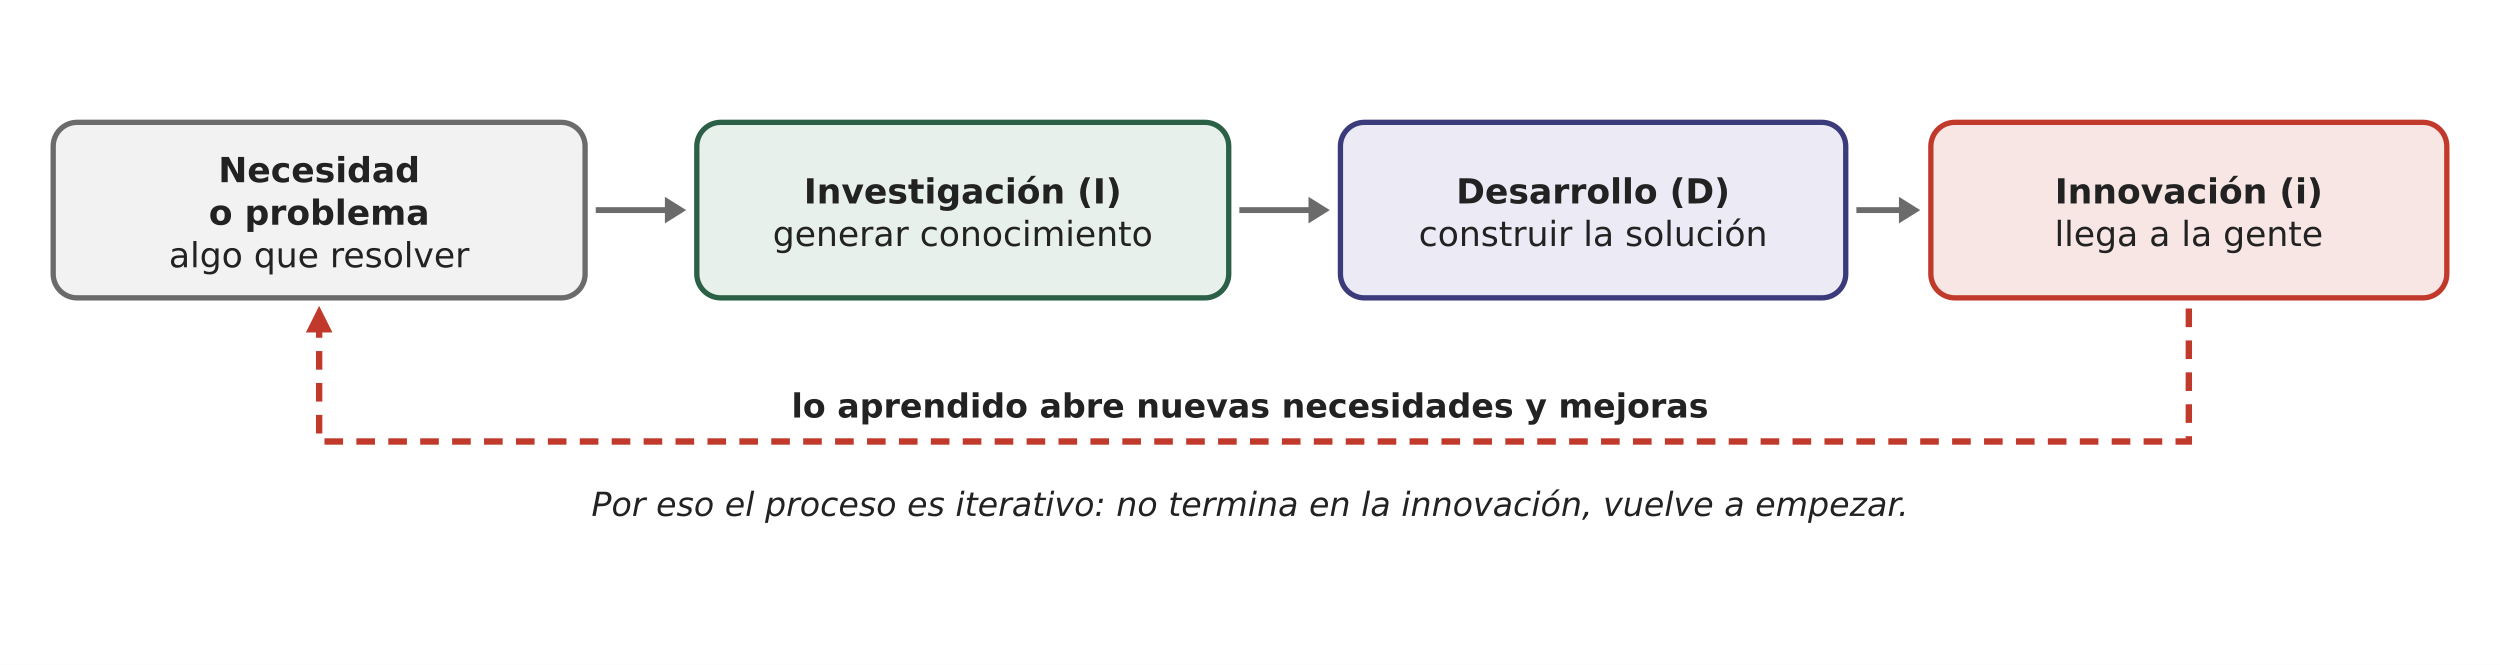
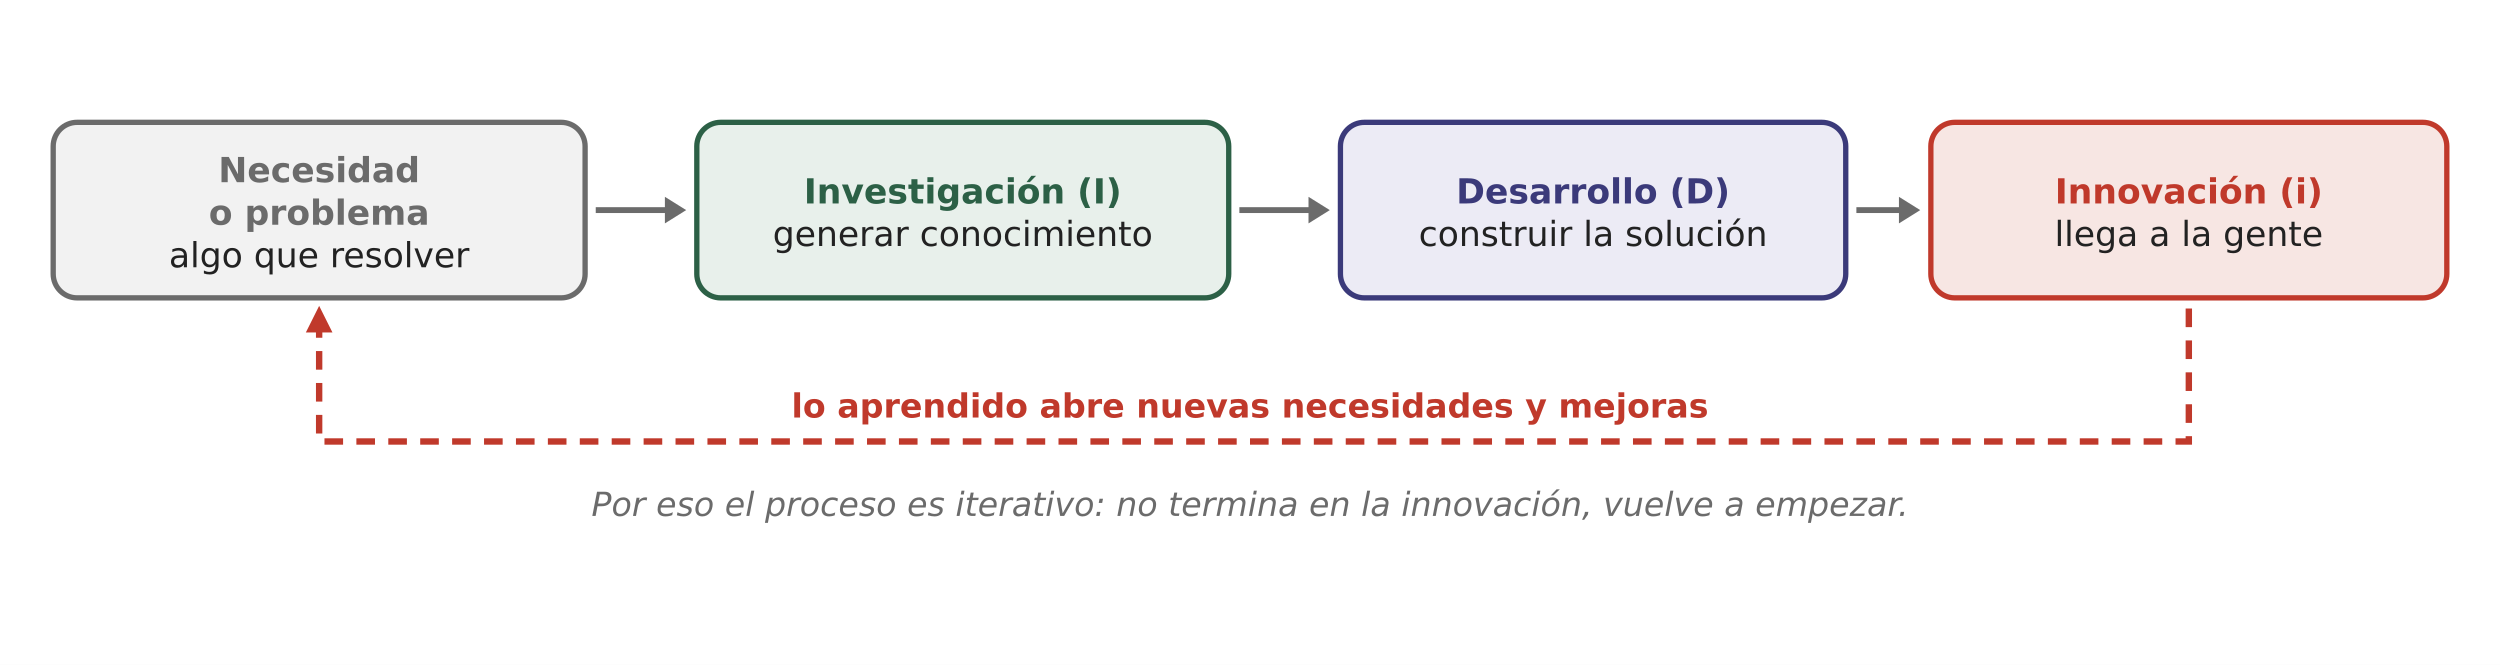
<svg xmlns="http://www.w3.org/2000/svg" viewBox="0 0 940 250" width="940" height="250" role="img" aria-label="Ciclo I+D+i: de la necesidad a la innovación, con una flecha de vuelta que indica que lo aprendido alimenta nuevas mejoras">
-   <style>text{font-family:Verdana, 'DejaVu Sans', Arial, sans-serif;fill:#222222}</style>
+   <style>text{font-family:Verdana, 'DejaVu Sans', Arial, sans-serif}text:not([fill]){fill:#222222}</style>
  <rect width="940" height="250" fill="#ffffff" />
  <rect x="20" y="46" width="200" height="66" rx="9" fill="#f2f2f2" stroke="#6b6b6b" stroke-width="2" />
  <text x="120.0" y="68.5" text-anchor="middle" font-size="13" font-weight="bold" fill="#6b6b6b">Necesidad</text>
  <text x="120.0" y="84.5" text-anchor="middle" font-size="13" font-weight="bold" fill="#6b6b6b">o problema</text>
  <text x="120.0" y="100.5" text-anchor="middle" font-size="13" fill="#222222">algo que resolver</text>
  <line x1="224" y1="79.0" x2="251" y2="79.0" stroke="#6b6b6b" stroke-width="2.2" />
  <polygon points="250,74.0 258,79.0 250,84.0" fill="#6b6b6b" />
  <rect x="262" y="46" width="200" height="66" rx="9" fill="#e8f0eb" stroke="#2c6046" stroke-width="2" />
  <text x="362.0" y="76.5" text-anchor="middle" font-size="13" font-weight="bold" fill="#2c6046">Investigación (I)</text>
  <text x="362.0" y="92.5" text-anchor="middle" font-size="13" fill="#222222">generar conocimiento</text>
  <line x1="466" y1="79.0" x2="493" y2="79.0" stroke="#6b6b6b" stroke-width="2.2" />
  <polygon points="492,74.0 500,79.0 492,84.0" fill="#6b6b6b" />
  <rect x="504" y="46" width="190" height="66" rx="9" fill="#ecebf5" stroke="#3b3a7a" stroke-width="2" />
  <text x="599.0" y="76.5" text-anchor="middle" font-size="13" font-weight="bold" fill="#3b3a7a">Desarrollo (D)</text>
  <text x="599.0" y="92.5" text-anchor="middle" font-size="13" fill="#222222">construir la solución</text>
  <line x1="698" y1="79.0" x2="715" y2="79.0" stroke="#6b6b6b" stroke-width="2.2" />
  <polygon points="714,74.0 722,79.0 714,84.0" fill="#6b6b6b" />
  <rect x="726" y="46" width="194" height="66" rx="9" fill="#f7e6e3" stroke="#c0392b" stroke-width="2" />
  <text x="823.0" y="76.5" text-anchor="middle" font-size="13" font-weight="bold" fill="#c0392b">Innovación (i)</text>
  <text x="823.0" y="92.5" text-anchor="middle" font-size="13" fill="#222222">llega a la gente</text>
  <path d="M 823.0 116 L 823.0 166 L 120.0 166 L 120.0 124" fill="none" stroke="#c0392b" stroke-width="2.4" stroke-dasharray="7 5" />
  <polygon points="115.0,125 125.0,125 120.0,115" fill="#c0392b" />
  <text x="470.0" y="157" text-anchor="middle" font-size="12.5" font-weight="bold" fill="#c0392b">lo aprendido abre nuevas necesidades y mejoras</text>
  <text x="470.0" y="194" text-anchor="middle" font-size="12.5" fill="#6b6b6b" font-style="italic">Por eso el proceso es iterativo: no termina en la innovación, vuelve a empezar.</text>
</svg>
